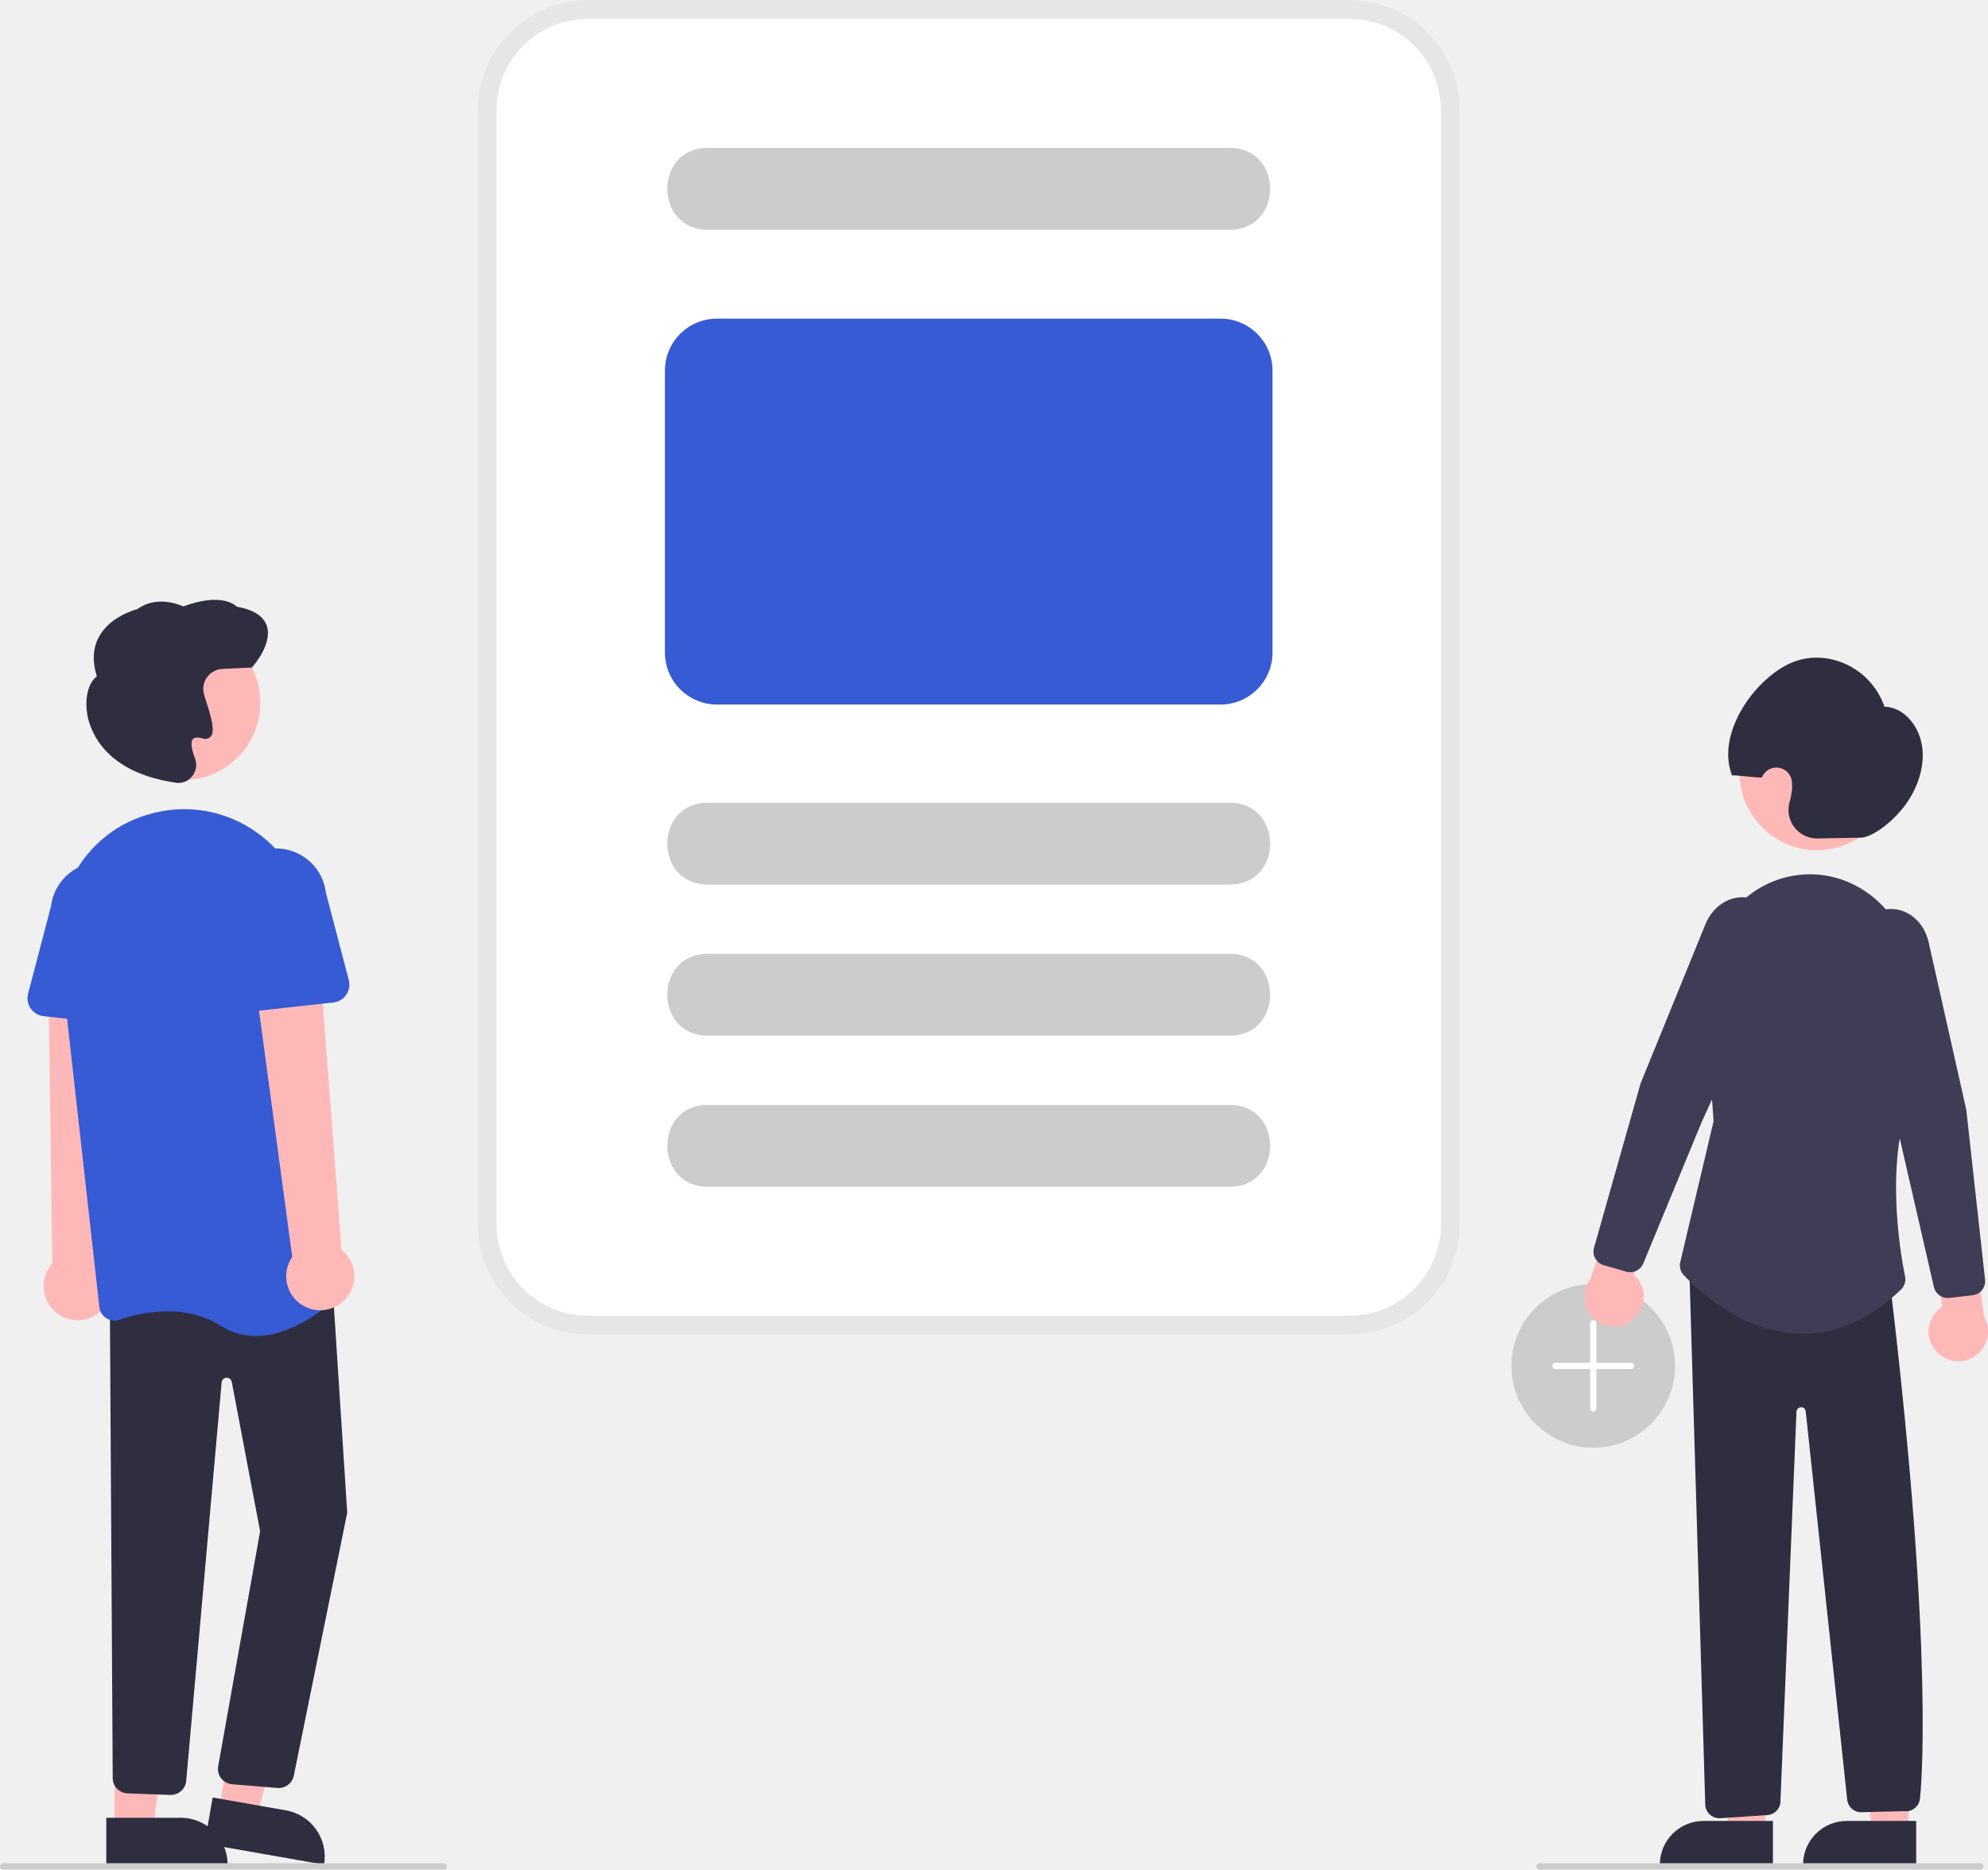
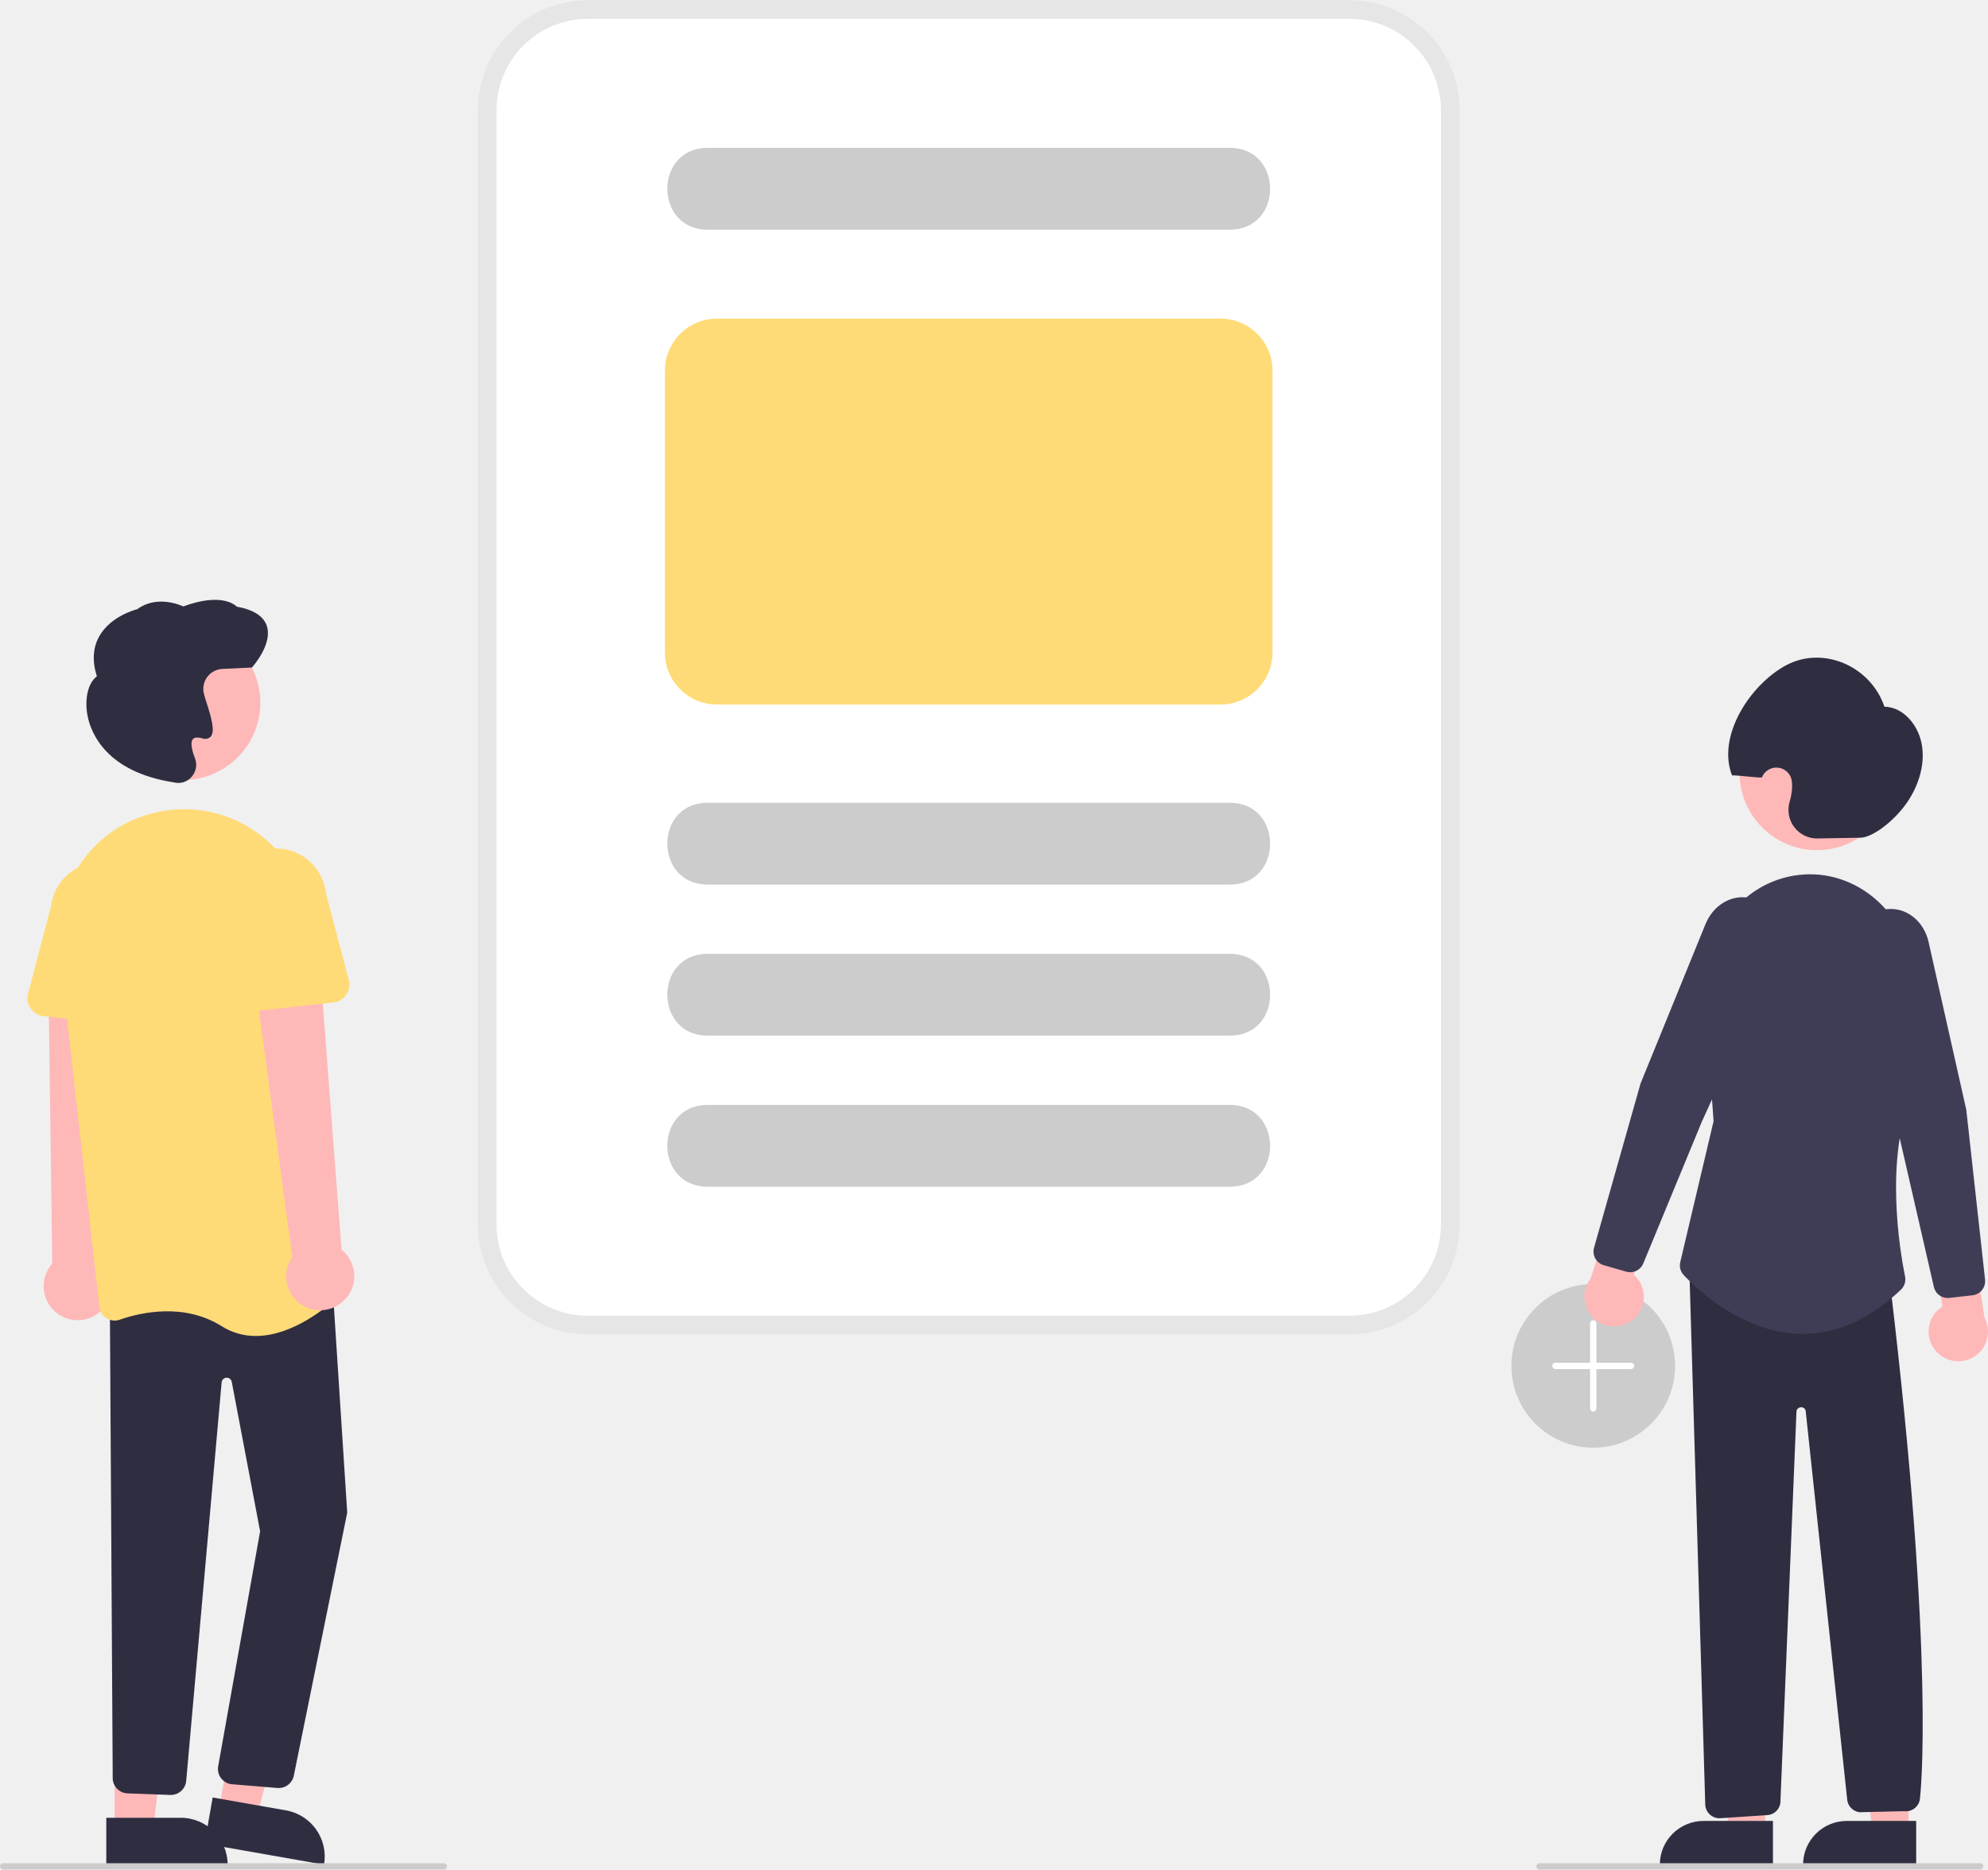
<svg xmlns="http://www.w3.org/2000/svg" data-name="Layer 1" width="631.483" height="593.941" viewBox="0 0 631.483 593.941">
  <path d="M790.353,612.97a26,26,0,1,1,26-26A26.029,26.029,0,0,1,790.353,612.97Z" transform="translate(-284.2586 -153.0295)" fill="#ccc" />
  <path d="M802.353,585.97h-11v-12.5a1,1,0,0,0-2,0v12.5h-11a1,1,0,1,0,0,2h11v12.5a1,1,0,0,0,2,0v-12.5h11a1,1,0,0,0,0-2Z" transform="translate(-284.2586 -153.0295)" fill="#fff" />
  <polygon points="606.22 581.779 594.788 581.778 589.352 537.682 606.224 537.683 606.22 581.779" fill="#ffb8b8" />
  <path d="M586.622,578.511h22.048a0,0,0,0,1,0,0V592.393a0,0,0,0,1,0,0H572.74a0,0,0,0,1,0,0v0A13.882,13.882,0,0,1,586.622,578.511Z" fill="#2f2e41" />
  <polygon points="560.72 581.779 549.288 581.778 543.852 537.682 560.724 537.683 560.72 581.779" fill="#ffb8b8" />
  <path d="M541.122,578.511h22.048a0,0,0,0,1,0,0V592.393a0,0,0,0,1,0,0H527.24a0,0,0,0,1,0,0v0A13.882,13.882,0,0,1,541.122,578.511Z" fill="#2f2e41" />
  <path d="M899.285,582.358a9.377,9.377,0,0,1,1.976-14.242l-3.541-21.133,12.318-5.284,4.581,29.915a9.428,9.428,0,0,1-15.334,10.745Z" transform="translate(-284.2586 -153.0295)" fill="#ffb8b8" />
  <path d="M802.847,572.372a9.377,9.377,0,0,0,.404-14.373l6.984-20.258-11.276-7.246-9.46,28.747a9.428,9.428,0,0,0,13.349,13.13Z" transform="translate(-284.2586 -153.0295)" fill="#ffb8b8" />
  <circle cx="577.139" cy="245.542" r="24.561" fill="#ffb8b8" />
  <path d="M802.088,557.216a4.502,4.502,0,0,1-1.245-.176l-7.159-2.055a4.508,4.508,0,0,1-3.088-5.551l14.774-52.162,20.602-50.575c2.049-5.028,6.329-8.325,11.17-8.605a11.446,11.446,0,0,1,10.778,6.277h0a15.621,15.621,0,0,1,.357,13.771l-23.417,51.21-18.616,45.083A4.498,4.498,0,0,1,802.088,557.216Z" transform="translate(-284.2586 -153.0295)" fill="#3f3d56" />
  <path d="M875.258,419.169l-13.647.243a9.074,9.074,0,0,1-8.896-11.59,21.128,21.128,0,0,0,.656-3.013,15.224,15.224,0,0,0,.09-3.354,4.952,4.952,0,0,0-9.554-1.408v0c-2.295.033-7.183-.715-9.478-.683-4.872-12.49,5.745-28.833,17.174-34.972,11.651-6.258,26.775.109,31.241,13.152,6.198.111,11.235,6.225,12.033,13.106s-2.032,14.067-6.363,19.342S878.497,419.112,875.258,419.169Z" transform="translate(-284.2586 -153.0295)" fill="#2f2e41" />
  <path d="M830.4,730.691a4.515,4.515,0,0,1-4.461-4.01l-5.063-170.235,63.787,4.541.049.41c14.415,120.663,9.487,162.432,9.436,162.839a4.498,4.498,0,0,1-5.075,4.203l-14.097.338a4.498,4.498,0,0,1-3.989-4.296l-13.171-123.3a1.406,1.406,0,0,0-1.466-1.056,1.463,1.463,0,0,0-1.439,1.177l-5.089,123.704a4.481,4.481,0,0,1-4.041,4.67l-14.932.993A4.456,4.456,0,0,1,830.4,730.691Z" transform="translate(-284.2586 -153.0295)" fill="#2f2e41" />
  <path d="M856.868,576.787c-.382,0-.762-.006-1.145-.018-18.342-.552-32.692-14.429-36.653-18.669a4.478,4.478,0,0,1-1.081-4.097l10.581-44.764-2.807-38.917a38.369,38.369,0,0,1,10.506-29.633,31.664,31.664,0,0,1,24.386-9.866c17.855.852,31.941,16.812,32.069,36.333.198,30.235-.693,32.312-.985,32.995-8.911,20.797-4.044,49.989-2.34,58.441a4.516,4.516,0,0,1-1.337,4.188C878.262,572.078,867.772,576.787,856.868,576.787Z" transform="translate(-284.2586 -153.0295)" fill="#3f3d56" />
  <path d="M902.933,565.408a4.497,4.497,0,0,1-4.38-3.494L887.636,514.357l-14.631-54.357a15.621,15.621,0,0,1,2.627-13.522,11.456,11.456,0,0,1,11.666-4.41c4.729,1.076,8.405,5.035,9.595,10.333l11.955,53.229,5.962,53.941a4.509,4.509,0,0,1-3.963,4.965l-7.4.844A4.487,4.487,0,0,1,902.933,565.408Z" transform="translate(-284.2586 -153.0295)" fill="#3f3d56" />
  <path d="M315.09,570.537a10.743,10.743,0,0,0,1.582-16.396l4.167-93.018-21.216,2.381,1.233,90.985a10.801,10.801,0,0,0,14.234,16.048Z" transform="translate(-284.2586 -153.0295)" fill="#ffb8b8" />
  <polygon points="69.534 574.966 81.609 577.089 93.543 531.525 77.722 528.392 69.534 574.966" fill="#ffb8b8" />
  <path d="M350.232,727.314h38.531a0,0,0,0,1,0,0v14.887a0,0,0,0,1,0,0H365.119A14.887,14.887,0,0,1,350.232,727.314v0A0,0,0,0,1,350.232,727.314Z" transform="translate(321.9357 1369.365) rotate(-170.0292)" fill="#2f2e41" />
  <polygon points="36.392 581.01 48.652 581.01 54.484 533.722 36.39 533.723 36.392 581.01" fill="#ffb8b8" />
  <path d="M318.024,730.536h38.531a0,0,0,0,1,0,0v14.887a0,0,0,0,1,0,0H332.911a14.887,14.887,0,0,1-14.887-14.887v0a0,0,0,0,1,0,0Z" transform="translate(390.3537 1322.915) rotate(179.9974)" fill="#2f2e41" />
  <path d="M372.803,721.09a4.748,4.748,0,0,1-.573-.034l-14.43-1.187a4.881,4.881,0,0,1-4.243-5.66l13.325-74.681-9.004-47.474a1.627,1.627,0,0,0-3.219.16L343.405,718.842a4.924,4.924,0,0,1-5.21,4.437l-13.595-.506a4.888,4.888,0,0,1-4.536-4.631l-.914-151.768,70.481-8.81,4.924,76.041-.02.081-16.991,83.675A4.886,4.886,0,0,1,372.803,721.09Z" transform="translate(-284.2586 -153.0295)" fill="#2f2e41" />
  <circle cx="58.129" cy="223.255" r="24.561" fill="#ffb8b8" />
-   <path d="M365.53,577.467a20.11,20.11,0,0,1-10.857-3.106c-11.897-7.436-25.411-4.481-32.407-2.057a4.88,4.88,0,0,1-4.221-.481,4.811,4.811,0,0,1-2.224-3.552L303.099,454.646c-2.132-19.038,9.336-36.937,27.268-42.56h0q1.011-.317,2.055-.601a39.569,39.569,0,0,1,32.972,5.723,40.204,40.204,0,0,1,17.167,29.353L393.271,560.948a4.807,4.807,0,0,1-1.527,4.007C387.99,568.428,377.092,577.466,365.53,577.467Z" transform="translate(-284.2586 -153.0295)" fill="#365bd4" />
-   <path d="M326.789,479.012l-28.703-3.156a5.717,5.717,0,0,1-4.905-7.134l7.306-27.846a15.879,15.879,0,0,1,31.556,3.563l1.085,28.675a5.717,5.717,0,0,1-6.338,5.898Z" transform="translate(-284.2586 -153.0295)" fill="#365bd4" />
+   <path d="M365.53,577.467a20.11,20.11,0,0,1-10.857-3.106c-11.897-7.436-25.411-4.481-32.407-2.057a4.88,4.88,0,0,1-4.221-.481,4.811,4.811,0,0,1-2.224-3.552L303.099,454.646c-2.132-19.038,9.336-36.937,27.268-42.56h0q1.011-.317,2.055-.601a39.569,39.569,0,0,1,32.972,5.723,40.204,40.204,0,0,1,17.167,29.353L393.271,560.948a4.807,4.807,0,0,1-1.527,4.007C387.99,568.428,377.092,577.466,365.53,577.467Z" transform="translate(-284.2586 -153.0295)" fill="#ffdb77" />
+   <path d="M326.789,479.012l-28.703-3.156a5.717,5.717,0,0,1-4.905-7.134l7.306-27.846a15.879,15.879,0,0,1,31.556,3.563l1.085,28.675a5.717,5.717,0,0,1-6.338,5.898Z" transform="translate(-284.2586 -153.0295)" fill="#ffdb77" />
  <path d="M393.156,566.554a10.743,10.743,0,0,0-.406-16.468l-7.073-92.842-20.789,4.68,12.203,90.414a10.801,10.801,0,0,0,16.064,14.216Z" transform="translate(-284.2586 -153.0295)" fill="#ffb8b8" />
-   <path d="M356.919,473.176a5.711,5.711,0,0,1-1.818-4.4l1.085-28.675a15.879,15.879,0,0,1,31.556-3.563l7.306,27.846a5.717,5.717,0,0,1-4.905,7.134l-28.703,3.156A5.711,5.711,0,0,1,356.919,473.176Z" transform="translate(-284.2586 -153.0295)" fill="#365bd4" />
+   <path d="M356.919,473.176a5.711,5.711,0,0,1-1.818-4.4l1.085-28.675a15.879,15.879,0,0,1,31.556-3.563l7.306,27.846a5.717,5.717,0,0,1-4.905,7.134l-28.703,3.156A5.711,5.711,0,0,1,356.919,473.176Z" transform="translate(-284.2586 -153.0295)" fill="#ffdb77" />
  <path d="M340.927,401.771a5.683,5.683,0,0,1-1.297-.151l-.125-.03c-21.594-3.304-26.367-15.812-27.414-21.035-1.084-5.408.15-10.628,2.94-12.656-1.521-4.803-1.277-9.061.727-12.662,3.495-6.28,11.081-8.404,12.098-8.664,6.058-4.469,13.306-1.486,14.625-.881,11.719-4.335,16.198-.727,17.008.079,5.238.941,8.431,2.964,9.491,6.016,1.991,5.731-4.305,12.86-4.574,13.161l-.14.156-9.38.447a6.358,6.358,0,0,0-5.981,7.317h0a29.604,29.604,0,0,0,.96,3.355c1.602,5.006,2.802,9.283,1.254,10.909a2.51,2.51,0,0,1-2.625.455c-1.467-.392-2.462-.31-2.958.245-.77.859-.535,3.035.662,6.125a5.739,5.739,0,0,1-1.046,5.847A5.568,5.568,0,0,1,340.927,401.771Z" transform="translate(-284.2586 -153.0295)" fill="#2f2e41" />
  <path d="M425.259,746.97h-140a1,1,0,0,1,0-2h140a1,1,0,1,1,0,2Z" transform="translate(-284.2586 -153.0295)" fill="#ccc" />
  <path d="M913.259,746.97h-140a1,1,0,0,1,0-2h140a1,1,0,1,1,0,2Z" transform="translate(-284.2586 -153.0295)" fill="#ccc" />
  <path d="M712.971,577.03h-242a35.04,35.04,0,0,1-35-35v-354a35.04,35.04,0,0,1,35-35h242a35.04,35.04,0,0,1,35,35v354A35.04,35.04,0,0,1,712.971,577.03Z" transform="translate(-284.2586 -153.0295)" fill="#fff" />
  <path d="M674.972,434.059h-166c-16.957-.082-17.028-25.912.001-26l165.999-0C691.917,408.138,692.009,433.97,674.972,434.059Z" transform="translate(-284.2586 -153.0295)" fill="#ccc" />
  <path d="M674.972,226h-166c-16.957-.082-17.028-25.912.001-26L674.972,200C691.917,200.079,692.009,225.911,674.972,226Z" transform="translate(-284.2586 -153.0295)" fill="#ccc" />
  <path d="M674.972,482.059h-166c-16.957-.082-17.028-25.912.001-26l165.999-0C691.917,456.138,692.009,481.97,674.972,482.059Z" transform="translate(-284.2586 -153.0295)" fill="#ccc" />
  <path d="M674.972,530.059h-166c-16.957-.082-17.028-25.912.001-26l165.999-0C691.917,504.138,692.009,529.97,674.972,530.059Z" transform="translate(-284.2586 -153.0295)" fill="#ccc" />
-   <path d="M671.971,376.859h-160a16.519,16.519,0,0,1-16.5-16.5V270.759a16.519,16.519,0,0,1,16.5-16.5h160a16.519,16.519,0,0,1,16.5,16.5v89.6A16.519,16.519,0,0,1,671.971,376.859Z" transform="translate(-284.2586 -153.0295)" fill="#365bd4" />
+   <path d="M671.971,376.859h-160a16.519,16.519,0,0,1-16.5-16.5V270.759a16.519,16.519,0,0,1,16.5-16.5h160a16.519,16.519,0,0,1,16.5,16.5v89.6A16.519,16.519,0,0,1,671.971,376.859Z" transform="translate(-284.2586 -153.0295)" fill="#ffdb77" />
  <path d="M712.971,577.03h-242a35.04,35.04,0,0,1-35-35v-354a35.04,35.04,0,0,1,35-35h242a35.04,35.04,0,0,1,35,35v354A35.04,35.04,0,0,1,712.971,577.03Zm-242-418a29.033,29.033,0,0,0-29,29v354a29.033,29.033,0,0,0,29,29h242a29.033,29.033,0,0,0,29-29v-354a29.033,29.033,0,0,0-29-29Z" transform="translate(-284.2586 -153.0295)" fill="#e6e6e6" />
</svg>
